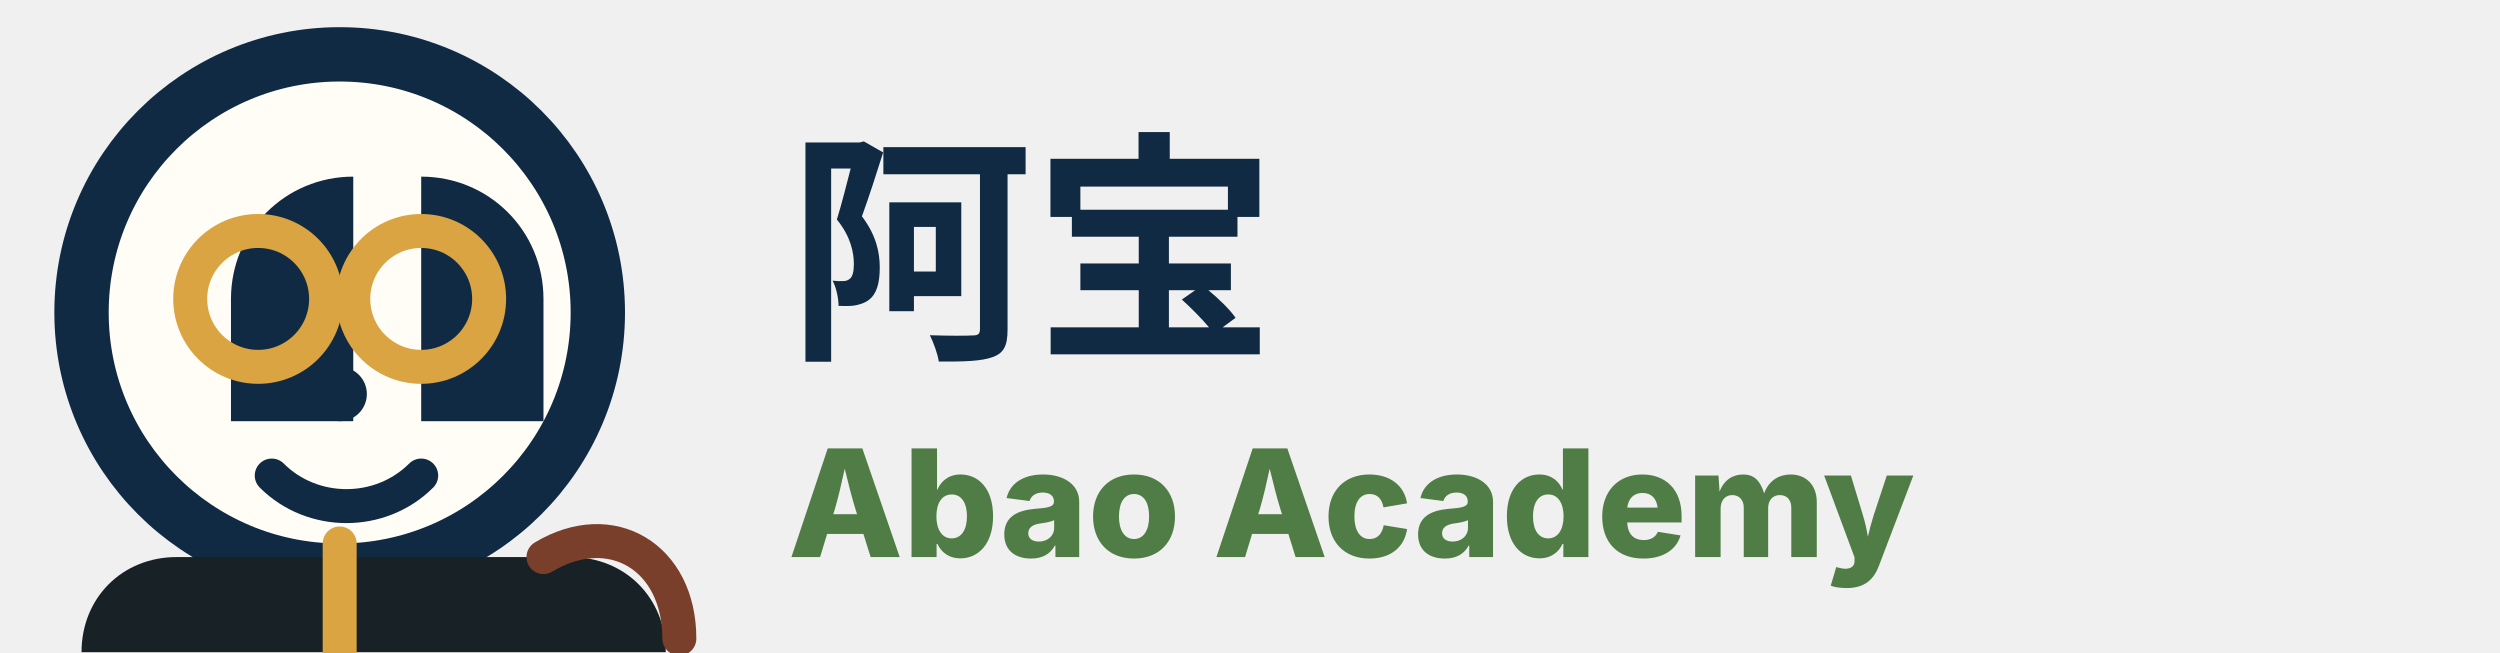
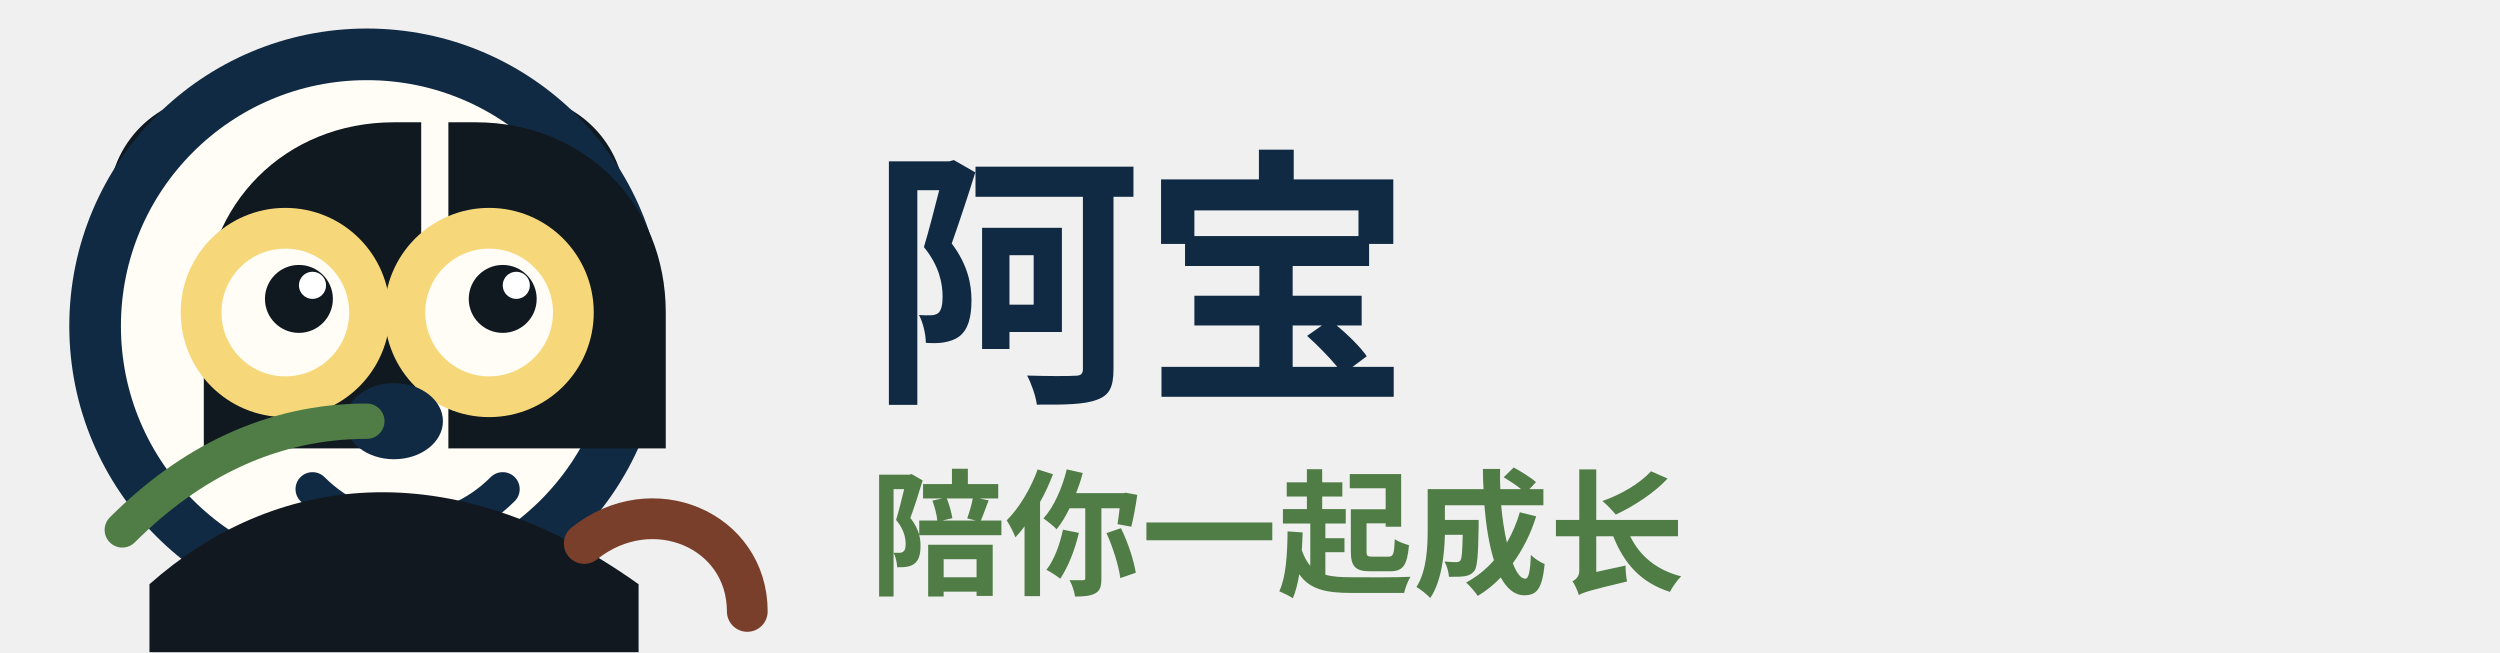
<svg xmlns="http://www.w3.org/2000/svg" width="184" height="48" viewBox="0 0 184 48" fill="none" role="img" aria-labelledby="title desc">
-   <circle cx="15" cy="15" r="8" fill="#102A43" />
-   <circle cx="35" cy="15" r="8" fill="#102A43" />
-   <circle cx="25" cy="23" r="19" fill="#FFFDF6" stroke="#102A43" stroke-width="4" />
-   <path d="M17 22c0-5 4-9 9-9v18h-9v-9Z" fill="#102A43" />
-   <path d="M31 13c5 0 9 4 9 9v9h-9V13Z" fill="#102A43" />
-   <circle cx="19" cy="22" r="5" stroke="#D9A441" stroke-width="2.5" />
-   <circle cx="31" cy="22" r="5" stroke="#D9A441" stroke-width="2.5" />
-   <path d="M24 22h2" stroke="#D9A441" stroke-width="2" stroke-linecap="round" />
-   <circle cx="25" cy="29" r="2" fill="#102A43" />
-   <path d="M20 35c3 3 8 3 11 0" stroke="#102A43" stroke-width="2.5" stroke-linecap="round" />
-   <path d="M13 41h29c4 0 7 3 7 7H6c0-4 3-7 7-7Z" fill="#172126" />
-   <path d="M25 40v8" stroke="#D9A441" stroke-width="2.5" stroke-linecap="round" />
-   <path d="M40 41c5-3 10 0 10 6" stroke="#7A3F2A" stroke-width="2.5" stroke-linecap="round" />
-   <text x="58" y="25" fill="#102A43" font-family="Inter, 'Noto Sans SC', sans-serif" font-size="18" font-weight="800">阿宝</text>
-   <text x="58" y="41" fill="#4F7D45" font-family="Inter, 'Noto Sans SC', sans-serif" font-size="11" font-weight="800">Abao Academy</text>
+   <defs>
+     <linearGradient id="gold" x1="6" x2="52" y1="3" y2="46">
+       <stop stop-color="#F6D87A" />
+       <stop offset=".68" stop-color="#D9A441" />
+       <stop offset="1" stop-color="#B9892E" />
+     </linearGradient>
+   </defs>
+   <circle cx="16" cy="15" r="8" fill="#101820" />
+   <circle cx="38" cy="15" r="8" fill="#101820" />
+   <circle cx="27" cy="24" r="20" fill="#FFFDF6" stroke="#102A43" stroke-width="3.8" />
+   <path d="M15 23c0-8 6-14 14-14h2v24H15V23Z" fill="#101820" />
+   <path d="M33 9h2c8 0 14 6 14 14v10H33V9Z" fill="#101820" />
+   <circle cx="21" cy="23" r="6.2" fill="#FFFDF6" stroke="url(#gold)" stroke-width="3" />
+   <circle cx="36" cy="23" r="6.2" fill="#FFFDF6" stroke="url(#gold)" stroke-width="3" />
+   <path d="M27 23h4" stroke="url(#gold)" stroke-width="2.5" stroke-linecap="round" />
+   <circle cx="22" cy="22" r="2.5" fill="#101820" />
+   <circle cx="37" cy="22" r="2.5" fill="#101820" />
+   <circle cx="23" cy="21" r="1" fill="#FFFFFF" />
+   <circle cx="38" cy="21" r="1" fill="#FFFFFF" />
+   <ellipse cx="29" cy="31" rx="3.6" ry="2.8" fill="#102A43" />
+   <path d="M23 36c4 4 10 4 14 0" stroke="#102A43" stroke-width="2.5" stroke-linecap="round" />
+   <path d="M11 43c9-8 22-10 36 0v5H11v-5Z" fill="#111820" />
+   <path d="M29 40v8" stroke="url(#gold)" stroke-width="2.5" stroke-linecap="round" />
+   <path d="M43 40c5-4 12-1 12 5" stroke="#7A3F2A" stroke-width="3" stroke-linecap="round" />
+   <path d="M9 39c5-5 11-8 18-8" stroke="#4F7D45" stroke-width="2.6" stroke-linecap="round" />
+   <text x="64" y="28" fill="#102A43" font-family="Inter, 'Noto Sans SC', sans-serif" font-size="20" font-weight="900">阿宝</text>
+   <text x="64" y="43" fill="#4F7D45" font-family="Inter, 'Noto Sans SC', sans-serif" font-size="10" font-weight="800">陪你一起成长</text>
</svg>
